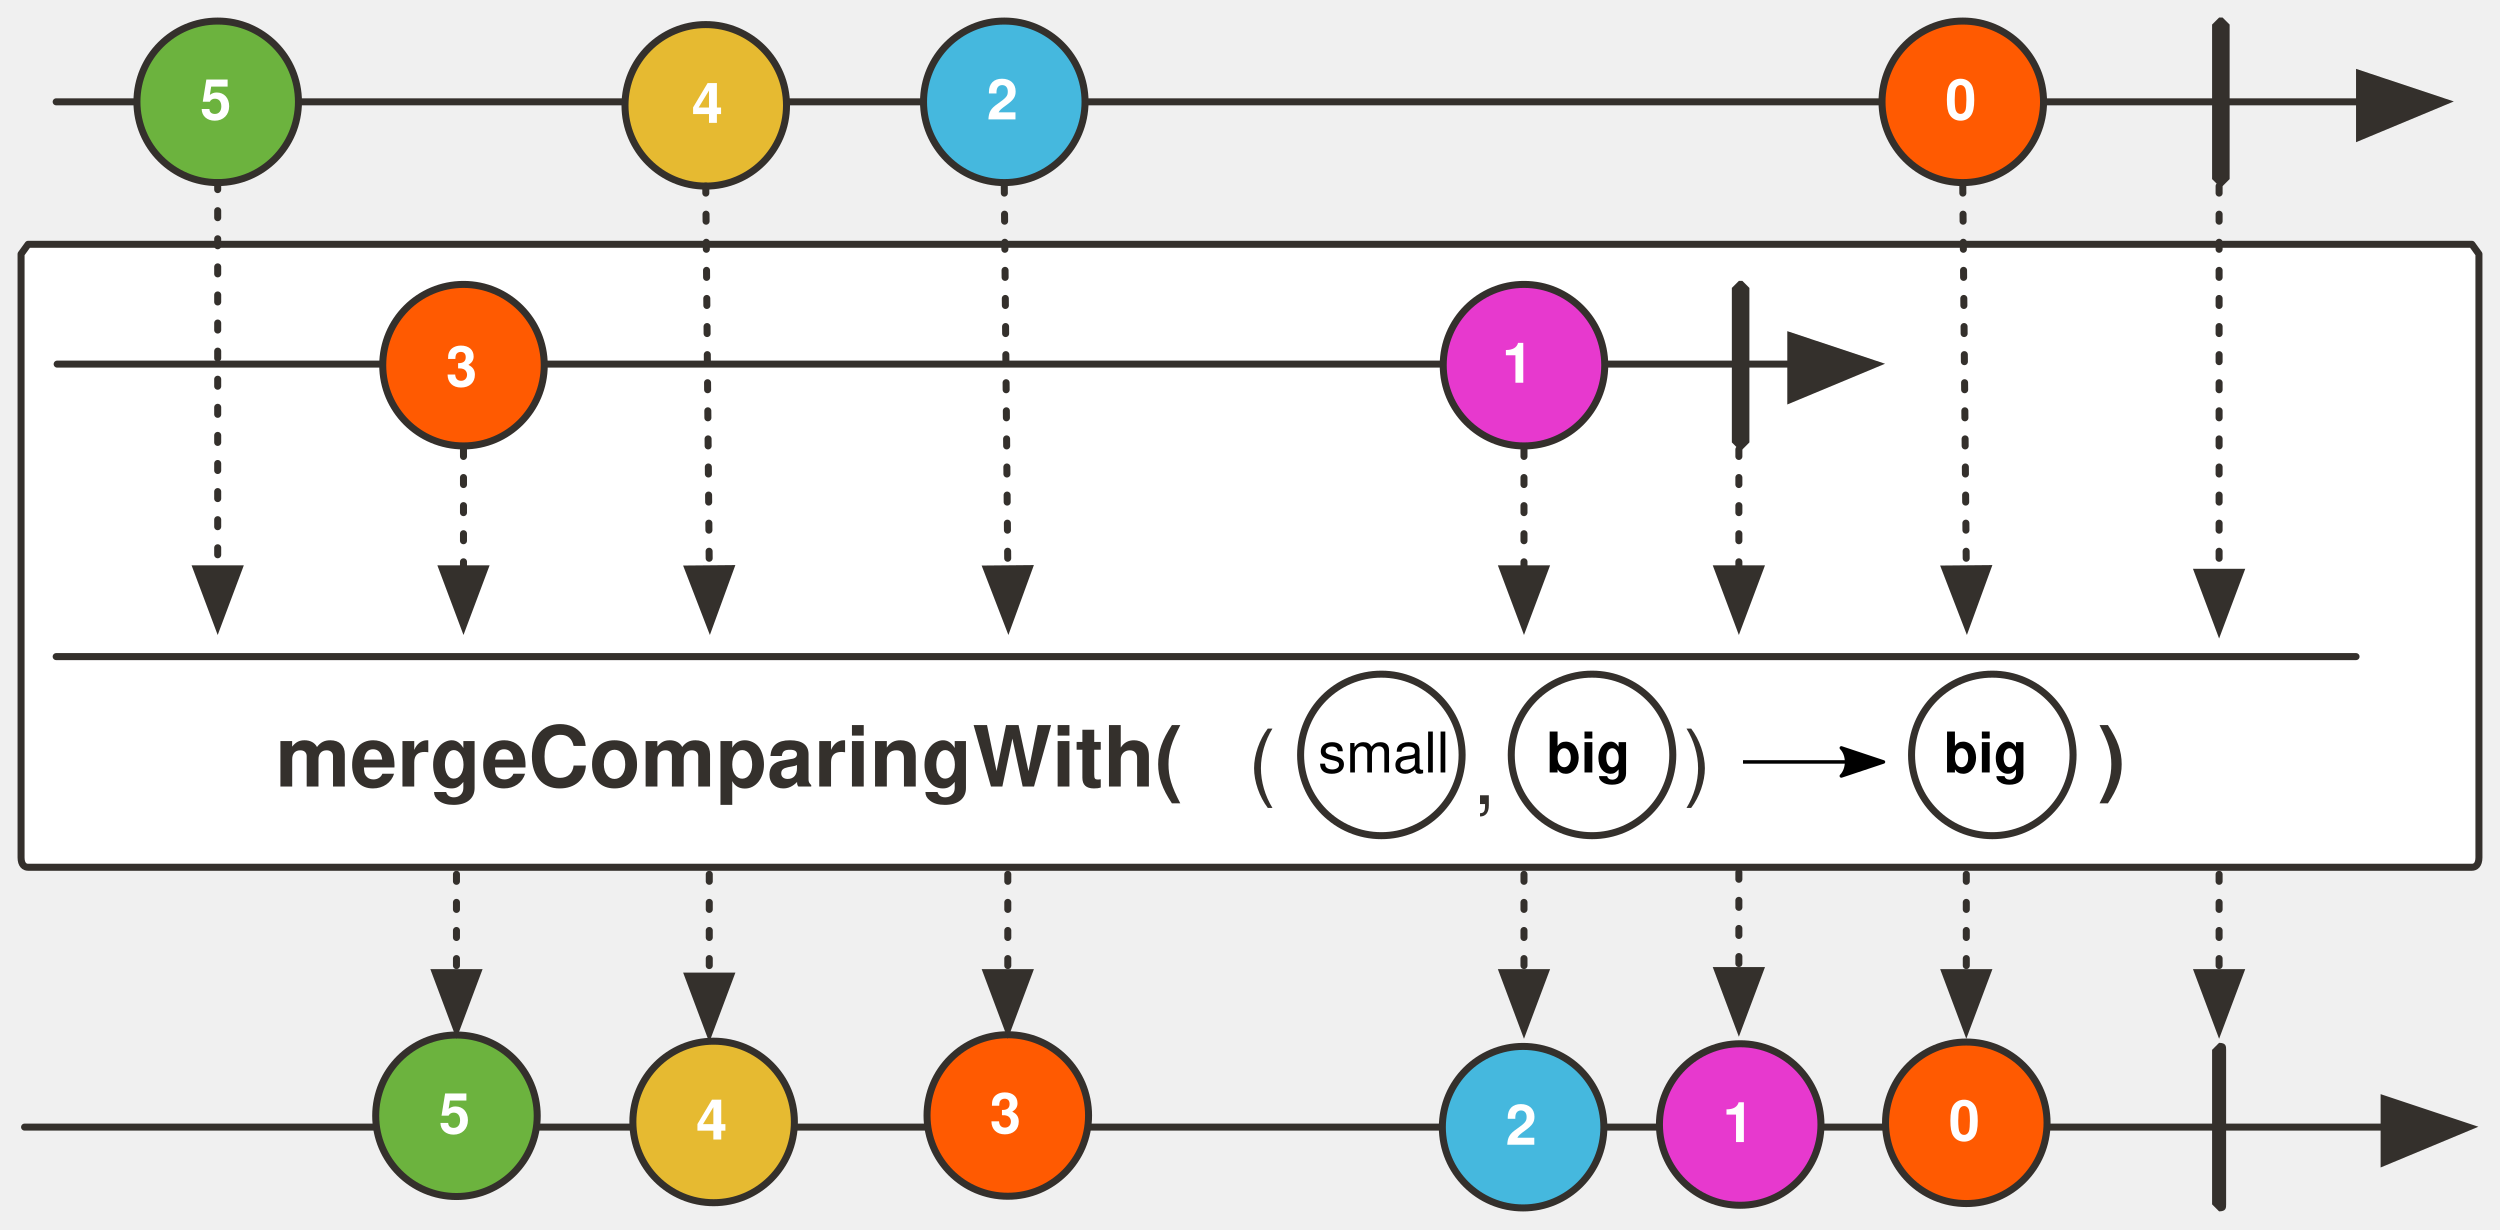
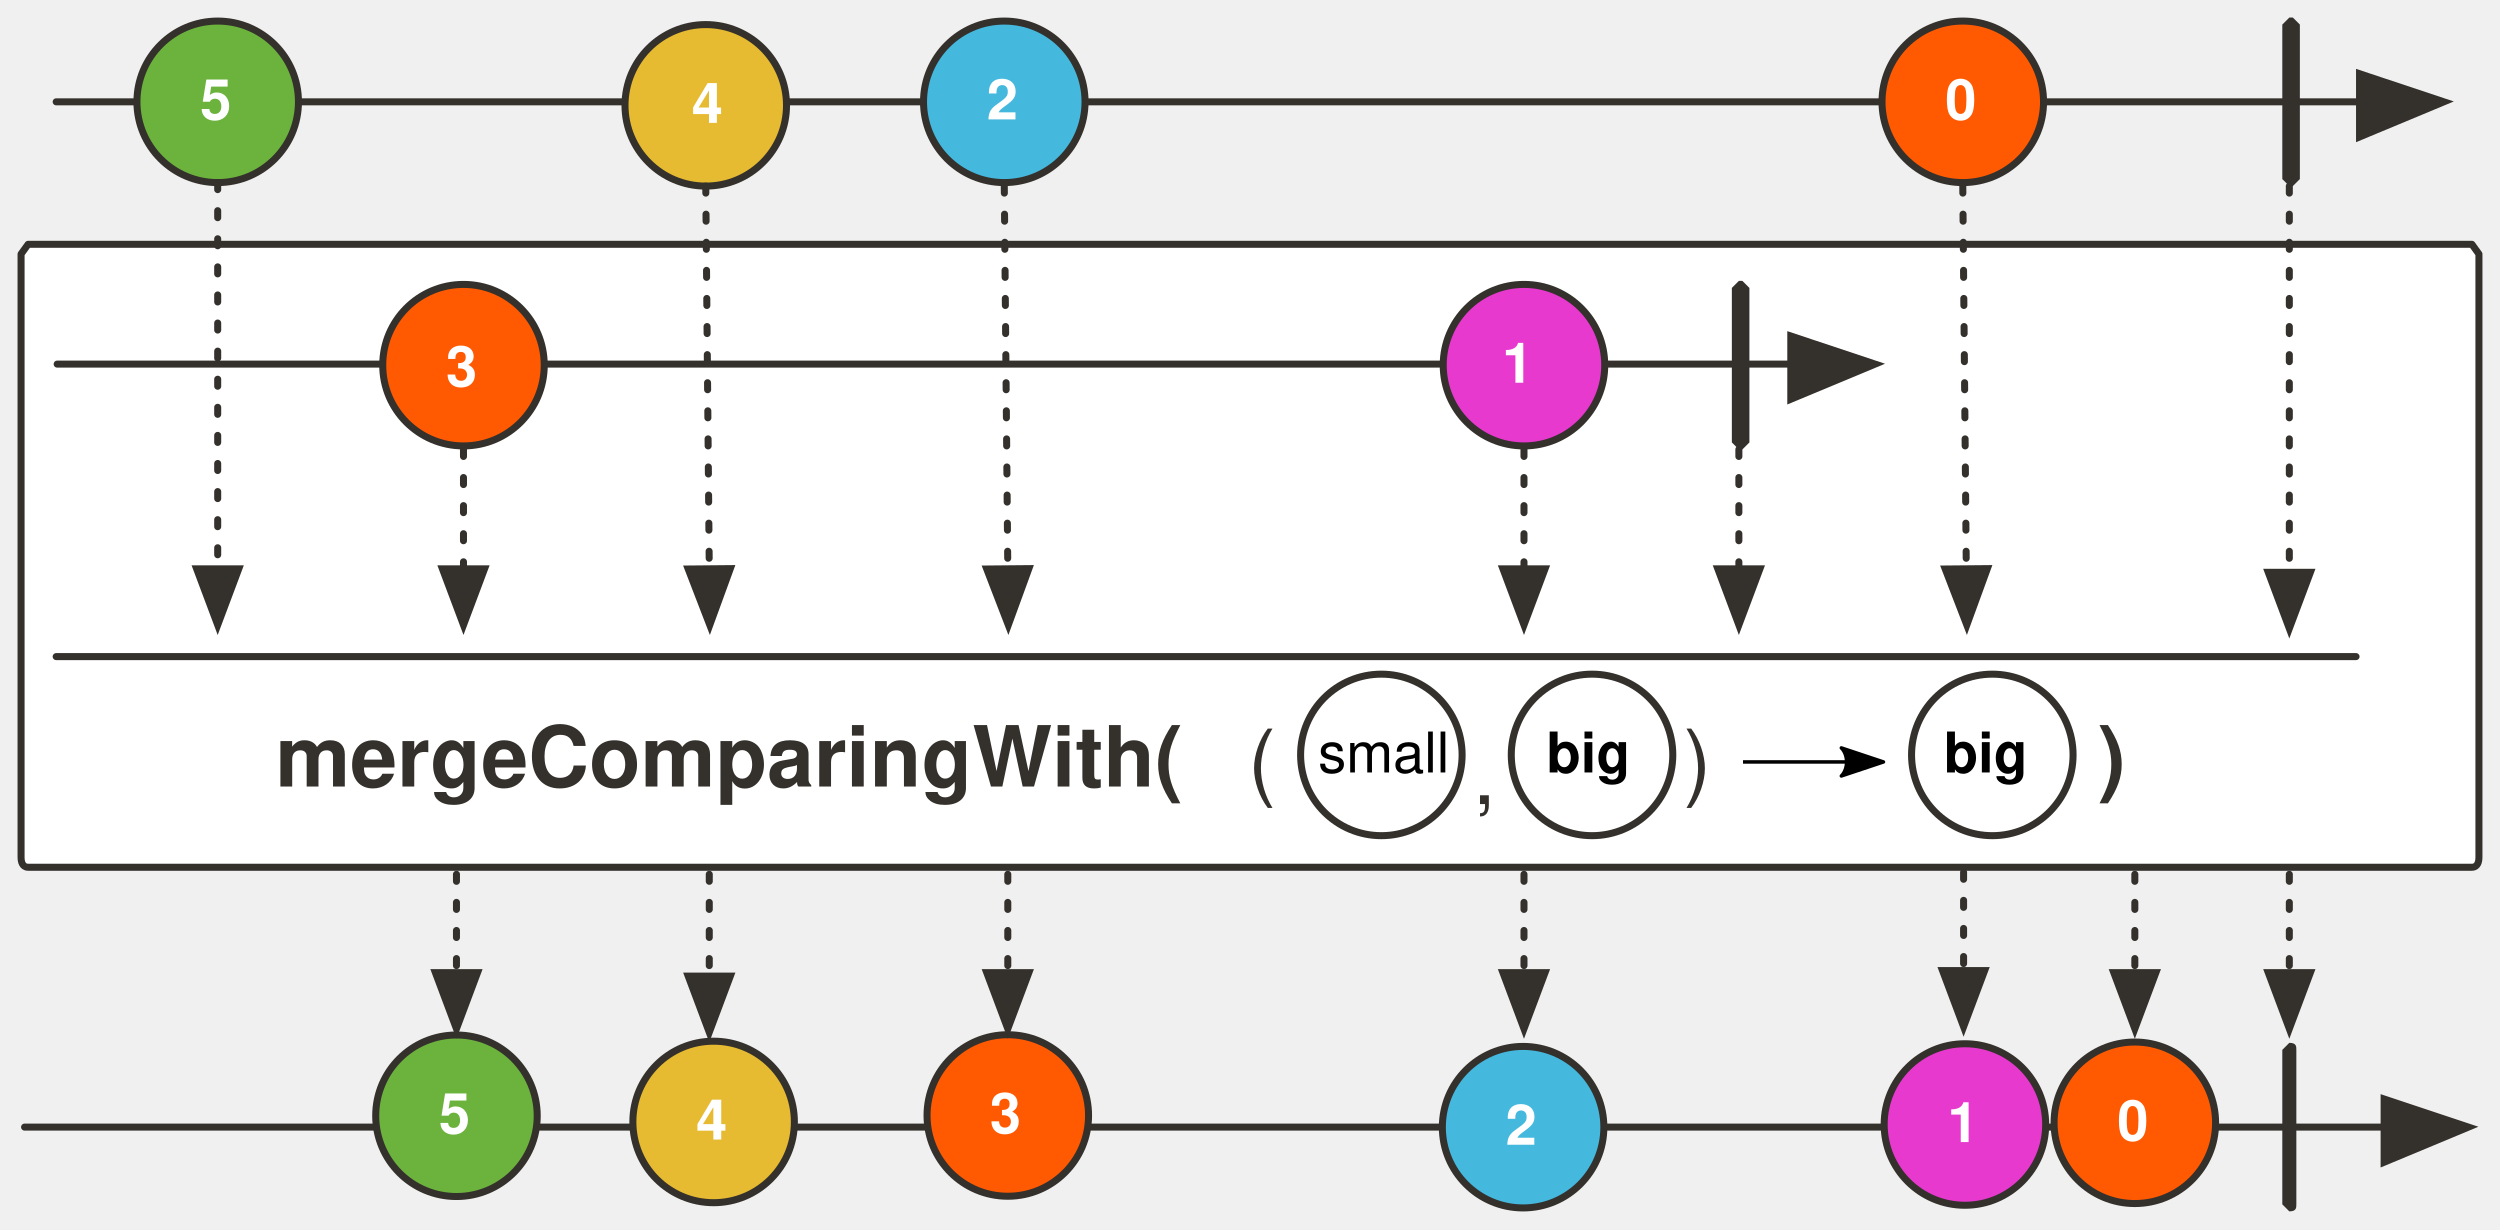
<svg xmlns="http://www.w3.org/2000/svg" viewBox="20 19 712 350.02" width="712" height="350.02">
  <defs>
    <marker orient="auto" overflow="visible" markerUnits="strokeWidth" id="a" stroke-miterlimit="10" viewBox="-1 -6 14 12" markerWidth="14" markerHeight="12" color="#34302c" stroke-linejoin="miter">
      <path d="M12 0 0-4v9z" fill="currentColor" stroke="currentColor" />
    </marker>
    <marker orient="auto" overflow="visible" markerUnits="strokeWidth" id="b" stroke-miterlimit="10" viewBox="-1 -5 11 10" markerWidth="11" markerHeight="10" color="#34302c" stroke-linejoin="miter">
      <path d="M8 0 0-3v6z" fill="currentColor" stroke="currentColor" />
    </marker>
    <marker orient="auto" refY="0" refX="0" id="c" overflow="visible">
      <path d="M-11-4 1 0l-12 4c2-2 2-6 0-8z" fill-rule="evenodd" stroke="#000" stroke-linejoin="round" />
    </marker>
  </defs>
  <path d="M28 88.58h696l2 2.77v171.88c0 2.08-1 2.77-2 2.77H28c-1 0-2-.7-2-2.77V91.35z" fill="#fff" stroke="#34302c" stroke-width="2" stroke-linecap="round" stroke-linejoin="round" />
  <path d="M36 48h656" fill="none" stroke="#34302c" stroke-width="2" stroke-linecap="round" stroke-linejoin="round" marker-end="url(#a)" />
  <circle cy="48" cx="82" r="23" fill="#6cb33e" stroke="#34302c" stroke-width="2" stroke-linecap="round" stroke-linejoin="round" />
  <circle cy="49" cx="221" r="23" fill="#e6ba31" stroke="#34302c" stroke-width="2" stroke-linecap="round" stroke-linejoin="round" />
  <circle cy="48" cx="306.02" r="23" fill="#45b8de" stroke="#34302c" stroke-width="2" stroke-linecap="round" stroke-linejoin="round" />
-   <path d="M652 24h1l2 2v44l-2 2h-1l-2-2V26z" fill="#34302c" />
+   <path d="M672 24h1l2 2v44l-2 2h-1l-2-2V26Z" fill="#34302c" />
  <path d="M82 71v110" fill="none" stroke="#34302c" stroke-width="2" stroke-linecap="round" stroke-linejoin="round" stroke-dasharray="2,6" marker-end="url(#b)" />
  <path d="m221 72 1 109" fill="none" stroke="#34302c" stroke-width="2" stroke-linecap="round" stroke-linejoin="round" stroke-dasharray="2,6" marker-end="url(#b)" />
  <path d="m306.02 72 1 109" fill="none" stroke="#34302c" stroke-width="2" stroke-linecap="round" stroke-linejoin="round" stroke-dasharray="2,6" marker-end="url(#b)" />
-   <path d="M652 72v110" fill="none" stroke="#34302c" stroke-width="2" stroke-linecap="round" stroke-linejoin="round" stroke-dasharray="2,6" marker-end="url(#b)" />
+   <path d="M672 72v110" fill="none" stroke="#34302c" stroke-width="2" stroke-linecap="round" stroke-linejoin="round" stroke-dasharray="2, 6" marker-end="url(#b)" />
  <path d="M36.28 122.7h493.74" fill="none" stroke="#34302c" stroke-width="2" stroke-linecap="round" stroke-linejoin="round" marker-end="url(#a)" />
  <circle cy="123" cx="152" r="23" fill="#ff5a01" stroke="#34302c" stroke-width="2" stroke-linecap="round" stroke-linejoin="round" />
  <circle cy="123" cx="454.03" r="23" fill="#e739ce" stroke="#34302c" stroke-width="2" stroke-linecap="round" stroke-linejoin="round" />
  <path d="M515.23 99h1l2 2v44l-2 2h-1l-2-2v-44z" fill="#34302c" />
  <path d="M515.23 147v34" fill="none" stroke="#34302c" stroke-width="2" stroke-linecap="round" stroke-linejoin="round" stroke-dasharray="2,6" marker-end="url(#b)" />
  <path d="M454.03 147v34" fill="none" stroke="#34302c" stroke-width="2" stroke-linecap="round" stroke-linejoin="round" stroke-dasharray="2,6" marker-end="url(#b)" />
  <path d="M152 147v34" fill="none" stroke="#34302c" stroke-width="2" stroke-linecap="round" stroke-linejoin="round" stroke-dasharray="2,6" marker-end="url(#b)" />
  <path d="M27 340h672" fill="none" stroke="#34302c" stroke-width="2" stroke-linecap="round" stroke-linejoin="round" marker-end="url(#a)" />
  <circle cy="336.77" cx="150" r="23" fill="#6cb33e" stroke="#34302c" stroke-width="2" stroke-linecap="round" stroke-linejoin="round" />
  <circle cy="338.53" cx="223.24" r="23" fill="#e6ba31" stroke="#34302c" stroke-width="2" stroke-linecap="round" stroke-linejoin="round" />
  <circle cy="340.02" cx="453.78" r="23" fill="#45b8de" stroke="#34302c" stroke-width="2" stroke-linecap="round" stroke-linejoin="round" />
-   <path d="M652 316c2 0 2 1 2 2v44c0 1 0 2-2 2l-2-2v-44z" fill="#34302c" />
+   <path d="M672 316c2 0 2 1 2 2v44c0 1 0 2-2 2l-2-2v-44z" fill="#34302c" />
  <path d="M150 268v28" fill="none" stroke="#34302c" stroke-width="2" stroke-linecap="round" stroke-linejoin="round" stroke-dasharray="2,6" marker-end="url(#b)" />
  <path d="M222 268v29" fill="none" stroke="#34302c" stroke-width="2" stroke-linecap="round" stroke-linejoin="round" stroke-dasharray="2,6" marker-end="url(#b)" />
-   <path d="M515.23 267.42v28" fill="none" stroke="#34302c" stroke-width="2" stroke-linecap="round" stroke-linejoin="round" stroke-dasharray="2,6" marker-end="url(#b)" />
-   <path d="M652 268v28" fill="none" stroke="#34302c" stroke-width="2" stroke-linecap="round" stroke-linejoin="round" stroke-dasharray="2,6" marker-end="url(#b)" />
+   <path d="M579.23 267.42v28" fill="none" stroke="#34302c" stroke-width="2" stroke-linecap="round" stroke-linejoin="round" stroke-dasharray="2, 6" marker-end="url(#b)" />
+   <path d="M672 268v28" fill="none" stroke="#34302c" stroke-width="2" stroke-linecap="round" stroke-linejoin="round" stroke-dasharray="2, 6" marker-end="url(#b)" />
  <circle cy="336.69" cx="307.02" r="23" fill="#ff5a01" stroke="#34302c" stroke-width="2" stroke-linecap="round" stroke-linejoin="round" />
-   <circle cy="339.26" cx="515.61" r="23" fill="#e739ce" stroke="#34302c" stroke-width="2" stroke-linecap="round" stroke-linejoin="round" />
+   <circle cy="339.26" cx="579.61" r="23" fill="#e739ce" stroke="#34302c" stroke-width="2" stroke-linecap="round" stroke-linejoin="round" />
  <path d="M454.03 268v28" fill="none" stroke="#34302c" stroke-width="2" stroke-linecap="round" stroke-linejoin="round" stroke-dasharray="2,6" marker-end="url(#b)" />
  <path d="M307.02 268v28" fill="none" stroke="#34302c" stroke-width="2" stroke-linecap="round" stroke-linejoin="round" stroke-dasharray="2,6" marker-end="url(#b)" />
  <text y="325.77" x="131" fill="#fff">
    <tspan font-size="16" font-weight="700" x="145" y="341.77" font-family="Tahoma,'Nimbus Sans L'">5</tspan>
  </text>
  <text y="325.69" x="287.89" fill="#fff">
    <tspan font-size="16" font-weight="700" x="301.89" y="341.69" font-family="Tahoma,'Nimbus Sans L'">3</tspan>
  </text>
  <text y="329.02" x="434.78" fill="#fff">
    <tspan font-size="16" font-weight="700" x="448.78" y="345.02" font-family="Tahoma,'Nimbus Sans L'">2</tspan>
  </text>
  <text y="327.53" x="204.24" fill="#fff">
    <tspan font-size="16" font-weight="700" x="218.24" y="343.53" font-family="Tahoma,'Nimbus Sans L'">4</tspan>
  </text>
-   <text y="328.26" x="496.61" fill="#fff">
-     <tspan font-size="16" font-weight="700" x="510.61" y="344.26" font-family="Tahoma,'Nimbus Sans L'">1</tspan>
+   <text y="328.26" x="560.61" fill="#fff">
+     <tspan font-size="16" font-weight="700" x="574.61" y="344.26" font-family="Tahoma, 'Nimbus Sans L'">1</tspan>
  </text>
  <path d="M36 206h655" fill="none" stroke="#34302c" stroke-width="2" stroke-linecap="round" stroke-linejoin="round" />
  <text x="63" y="37" fill="#fff">
    <tspan y="53" x="77" font-weight="700" font-size="16" font-family="Tahoma,'Nimbus Sans L'">5</tspan>
  </text>
  <text x="133" y="113" fill="#fff">
    <tspan y="129" x="147" font-weight="700" font-size="16" font-family="Tahoma,'Nimbus Sans L'">3</tspan>
  </text>
  <text x="287.02" y="37" fill="#fff">
    <tspan y="53" x="301.02" font-weight="700" font-size="16" font-family="Tahoma,'Nimbus Sans L'">2</tspan>
  </text>
  <text x="203" y="38" fill="#fff">
    <tspan y="54" x="217" font-weight="700" font-size="16" font-family="Tahoma,'Nimbus Sans L'">4</tspan>
  </text>
  <text x="433.78" y="112" fill="#fff">
    <tspan y="128" x="447.78" font-weight="700" font-size="16" font-family="Tahoma,'Nimbus Sans L'">1</tspan>
  </text>
  <circle cx="579" cy="48" r="23" fill="#ff5a01" stroke="#34302c" stroke-width="2" stroke-linecap="round" stroke-linejoin="round" />
  <text y="37" x="560" fill="#fff">
    <tspan font-size="16" font-weight="700" x="574" y="53" font-family="Tahoma,'Nimbus Sans L'">0</tspan>
  </text>
-   <circle cx="580" cy="338.77" r="23" fill="#ff5a01" stroke="#34302c" stroke-width="2" stroke-linecap="round" stroke-linejoin="round" />
-   <path d="M580 268v28" fill="none" stroke="#34302c" stroke-width="2" stroke-linecap="round" stroke-linejoin="round" stroke-dasharray="2,6" marker-end="url(#b)" />
-   <text x="561" y="327.77" fill="#fff">
-     <tspan y="343.77" x="575" font-weight="700" font-size="16" font-family="Tahoma,'Nimbus Sans L'">0</tspan>
+   <circle cx="628" cy="338.77" r="23" fill="#ff5a01" stroke="#34302c" stroke-width="2" stroke-linecap="round" stroke-linejoin="round" />
+   <path d="M628 268v28" fill="none" stroke="#34302c" stroke-width="2" stroke-linecap="round" stroke-linejoin="round" stroke-dasharray="2, 6" marker-end="url(#b)" />
+   <text x="609" y="327.77" fill="#fff">
+     <tspan y="343.77" x="623" font-weight="700" font-size="16" font-family="Tahoma, 'Nimbus Sans L'">0</tspan>
  </text>
  <path d="m579 72 1 109" fill="none" stroke="#34302c" stroke-width="2" stroke-linecap="round" stroke-linejoin="round" stroke-dasharray="2,6" marker-end="url(#b)" />
  <circle cy="234" cx="413.41" r="23" fill="#fff" stroke="#34302c" stroke-width="2" stroke-linecap="round" stroke-linejoin="round" />
  <circle r="23" cx="473.41" cy="234" fill="#fff" stroke="#34302c" stroke-width="2" stroke-linecap="round" stroke-linejoin="round" />
  <circle r="23" cx="587.41" cy="234" fill="#fff" stroke="#34302c" stroke-width="2" stroke-linecap="round" stroke-linejoin="round" />
  <text x="-152.58" y="221" fill="#34302c">
    <tspan font-size="24" font-weight="700" x="98.42" y="243" font-family="Tahoma, 'Nimbus Sans L'">mergeComparingWith(</tspan>
  </text>
  <text x="381.41" y="223">
    <tspan y="239" x="395.41" font-weight="400" font-size="16" font-family="Tahoma, 'Nimbus Sans L'">small</tspan>
  </text>
  <text y="223" x="446.41">
    <tspan font-size="16" font-weight="700" x="460.41" y="239" font-family="Tahoma, 'Nimbus Sans L'">big</tspan>
  </text>
  <text x="383.41" y="226" fill="#34302c">
    <tspan font-size="24" font-weight="400" x="439.41" y="248" font-family="Tahoma, 'Nimbus Sans L'">,</tspan>
  </text>
  <text y="222" x="115.41" fill="#34302c">
    <tspan y="244" x="375.41" font-weight="400" font-size="24" font-family="Tahoma, 'Nimbus Sans L'">(</tspan>
  </text>
  <text x="239.41" y="222" fill="#34302c">
    <tspan font-size="24" font-weight="400" x="499.41" y="244" font-family="Tahoma, 'Nimbus Sans L'">)</tspan>
  </text>
  <path d="M516.41 236h39" fill="none" stroke="#000" marker-end="url(#c)" />
  <text y="221" x="366.41" fill="#34302c">
    <tspan y="243" x="617.41" font-weight="700" font-size="24" font-family="Tahoma, 'Nimbus Sans L'">)</tspan>
  </text>
  <text x="559.58" y="223">
    <tspan y="239" x="573.58" font-weight="700" font-size="16" font-family="Tahoma, 'Nimbus Sans L'">big</tspan>
  </text>
</svg>
